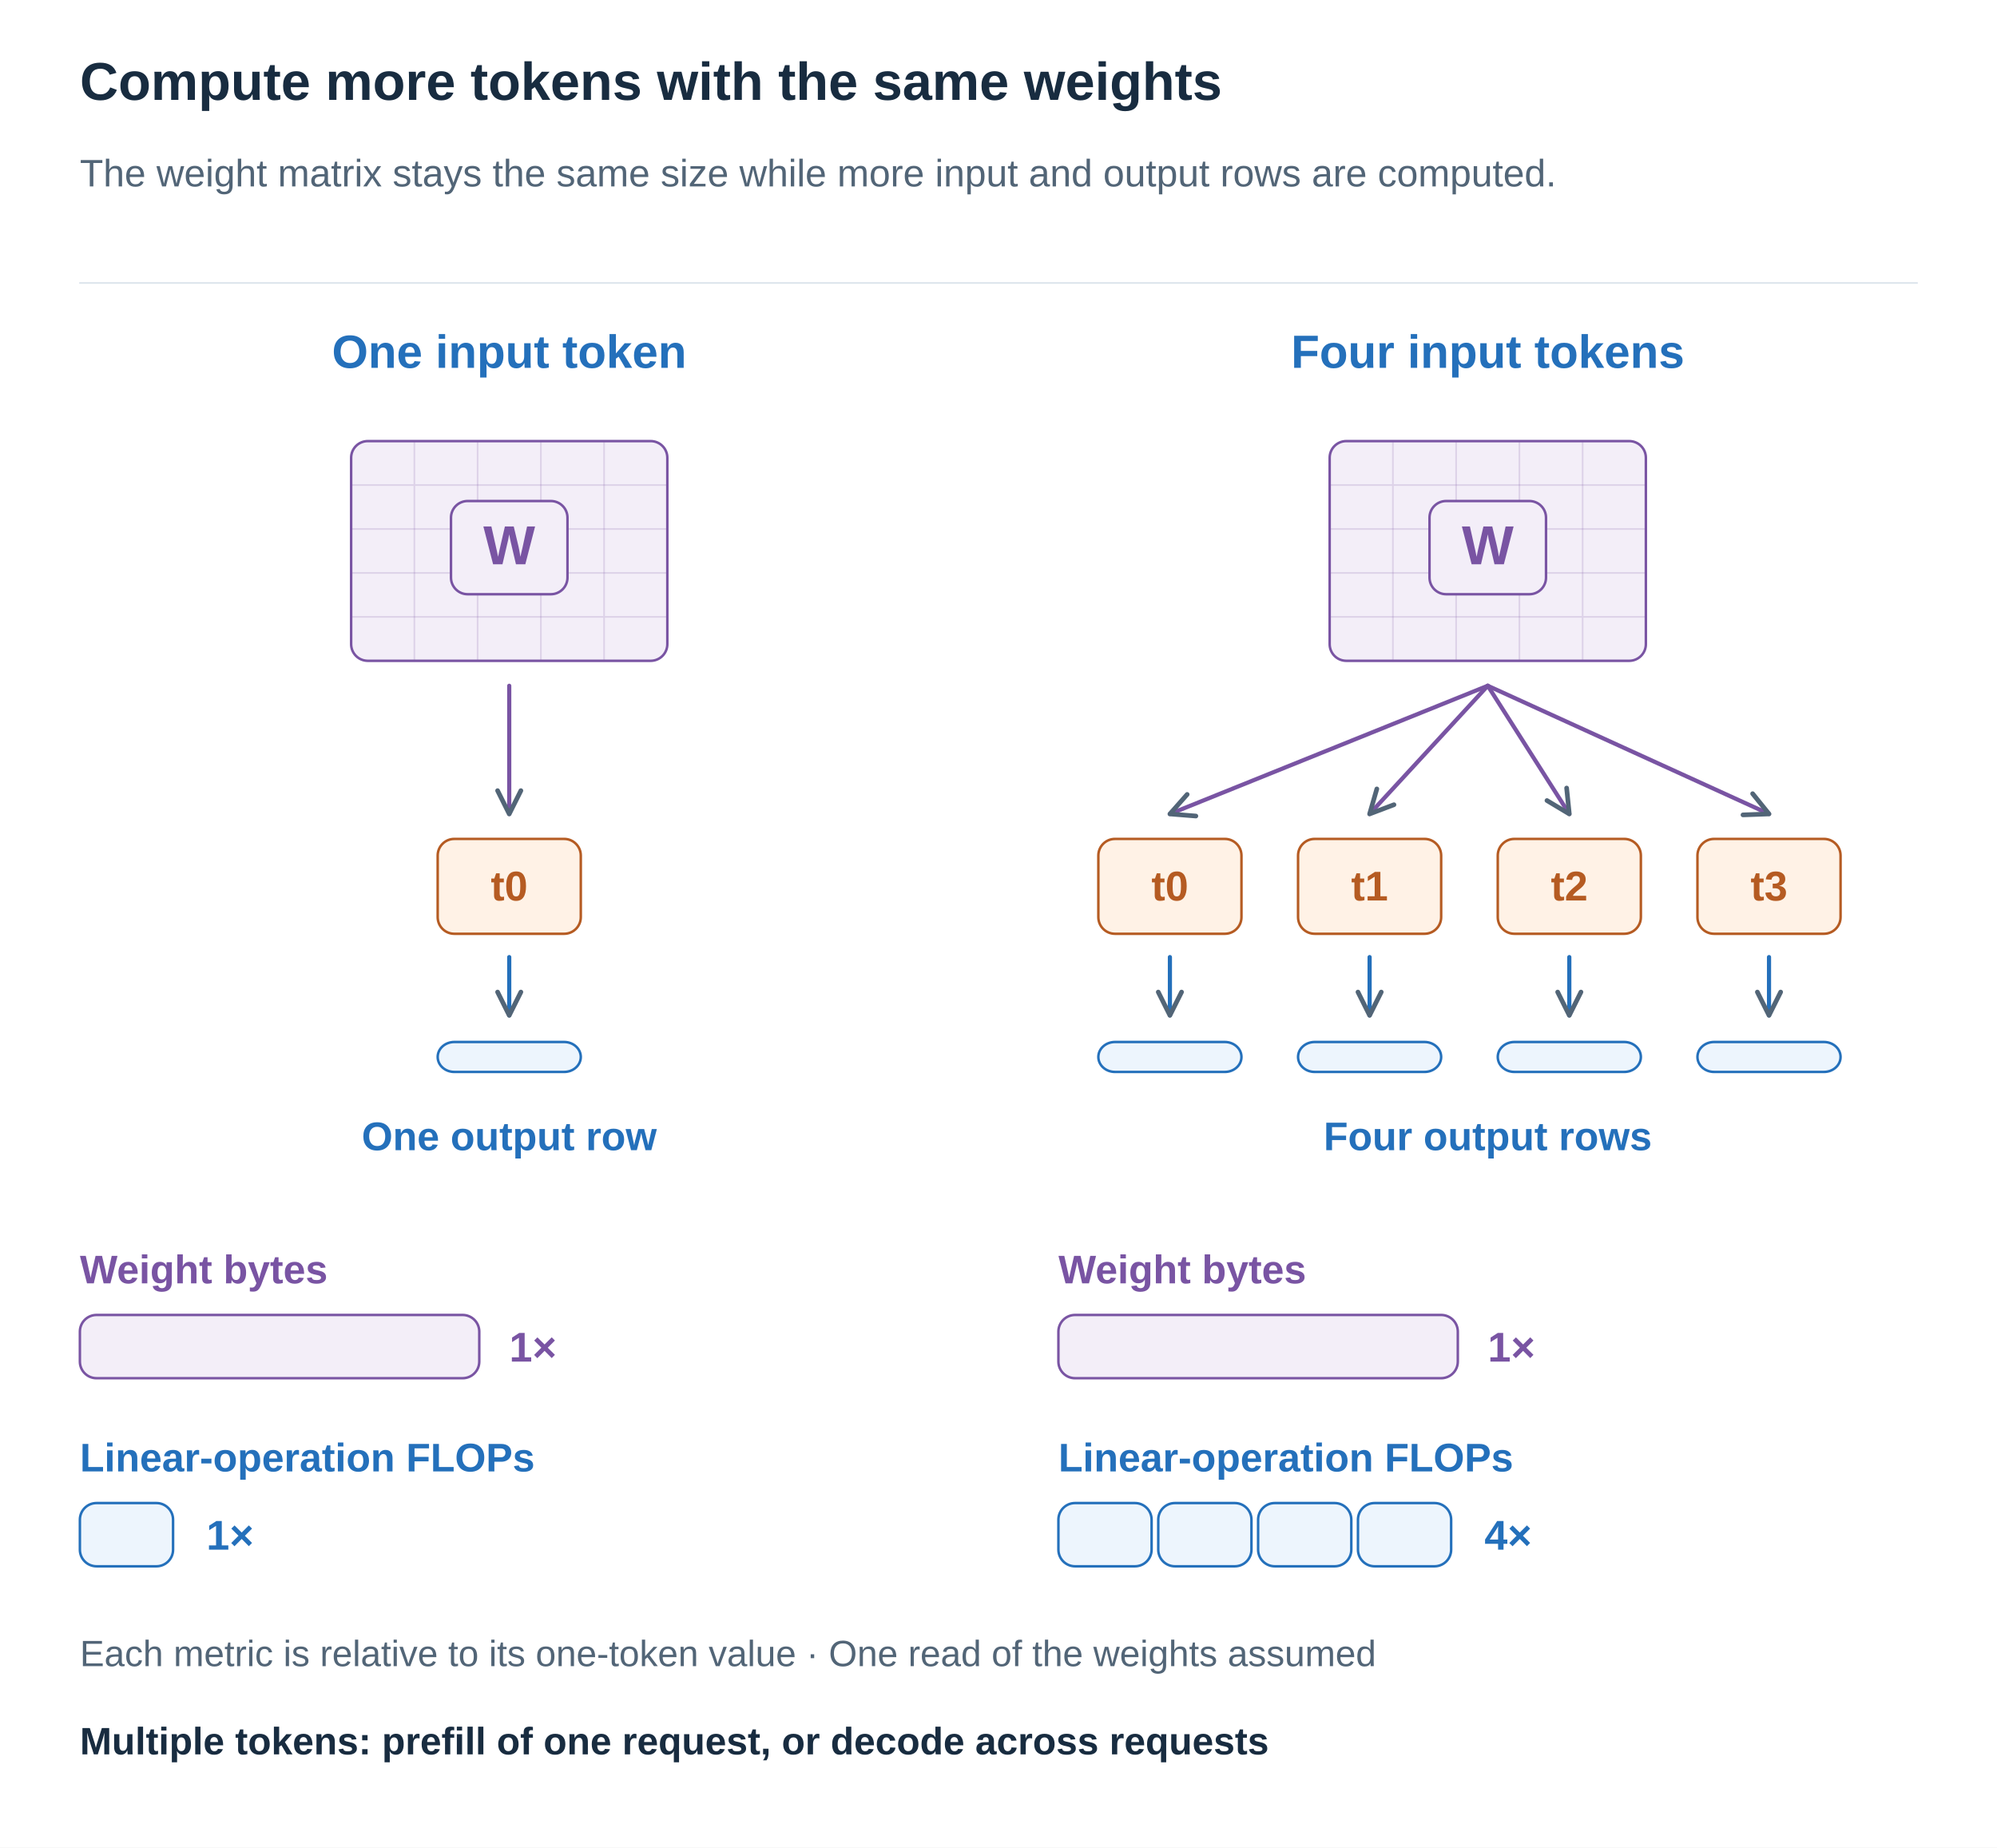
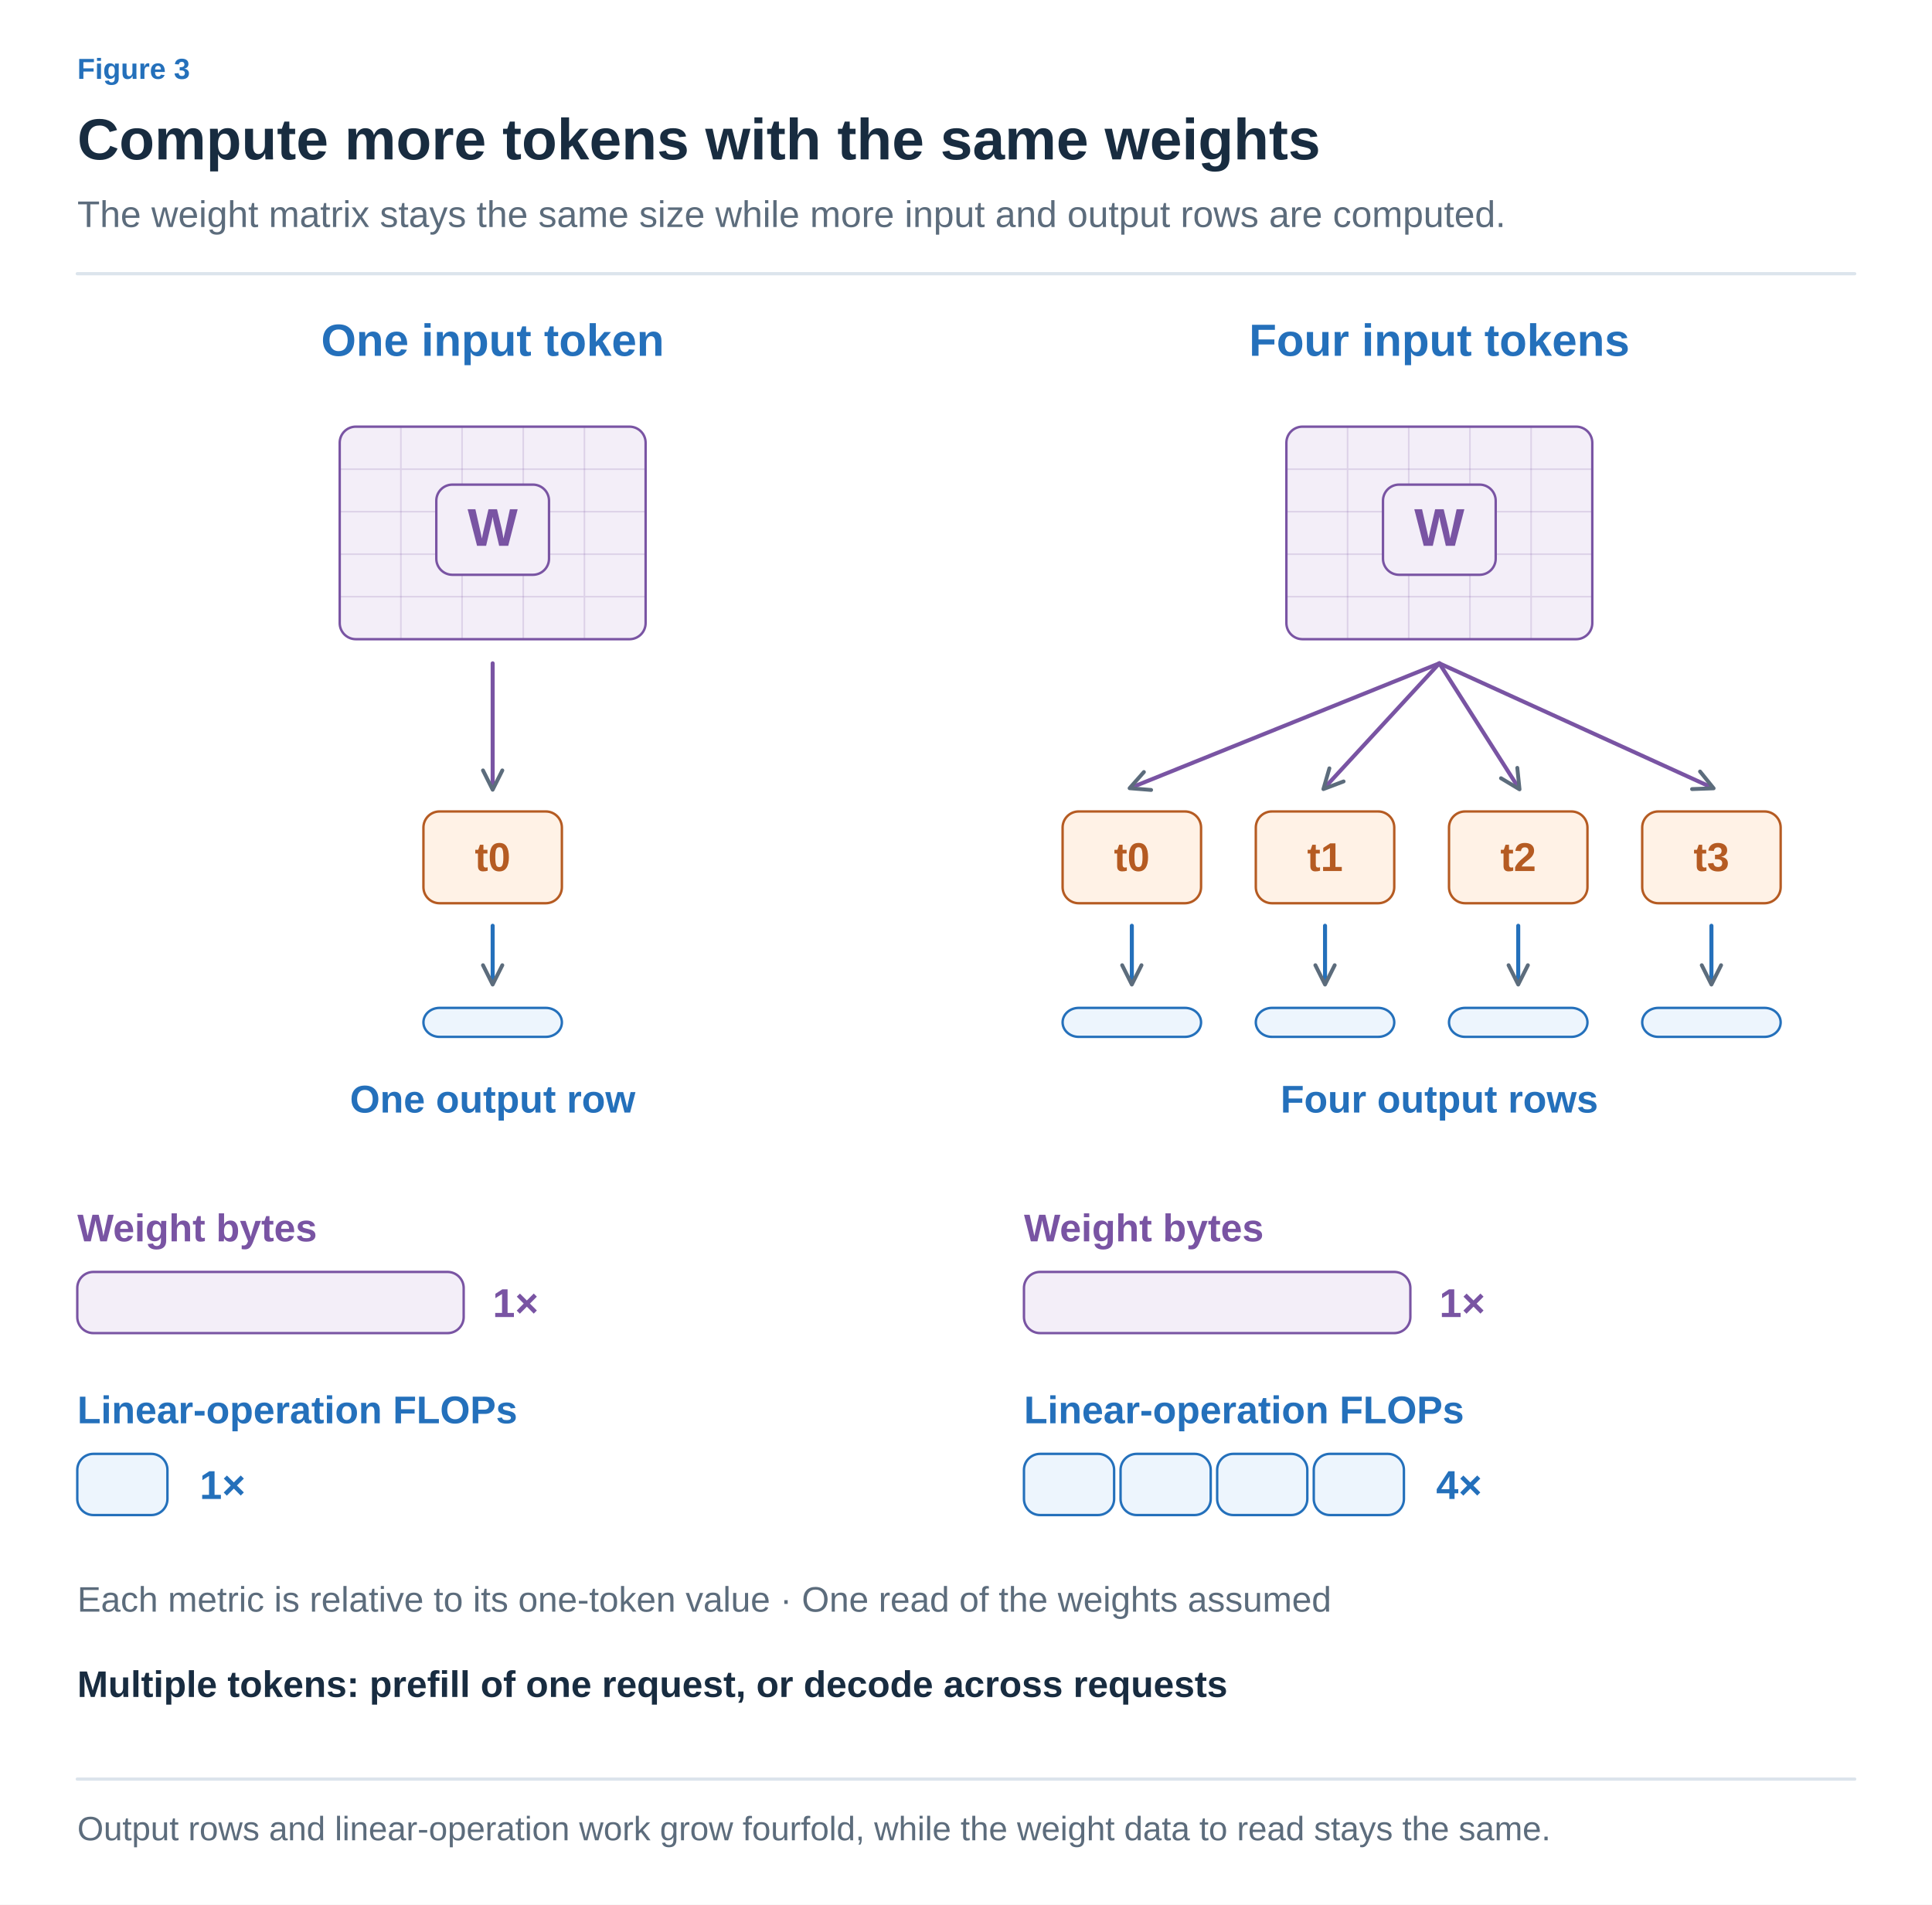
- <svg xmlns="http://www.w3.org/2000/svg" width="1200" height="1110" viewBox="0 0 1200 1110" role="img" aria-labelledby="title desc">
+ <svg xmlns="http://www.w3.org/2000/svg" width="1200" height="1183" viewBox="0 0 1200 1183" role="img" aria-labelledby="title desc">
  <defs>
-     <marker id="arrow" viewBox="0 0 10 10" refX="9" refY="5" markerWidth="7" markerHeight="7" orient="auto">
-       <path d="M1 1 L9 5 L1 9" fill="none" stroke="#526577" stroke-width="1.6" />
+     <marker id="arrow-ink" viewBox="0 0 10 10" refX="8" refY="5" markerWidth="6" markerHeight="6" orient="auto">
+       <path d="M1 1 L9 5 L1 9" fill="none" stroke="#182C40" stroke-width="1.6" />
+     </marker>
+     <marker id="arrow-muted" viewBox="0 0 10 10" refX="8" refY="5" markerWidth="6" markerHeight="6" orient="auto">
+       <path d="M1 1 L9 5 L1 9" fill="none" stroke="#5C6C7C" stroke-width="1.6" />
+     </marker>
+     <marker id="arrow-line" viewBox="0 0 10 10" refX="8" refY="5" markerWidth="6" markerHeight="6" orient="auto">
+       <path d="M1 1 L9 5 L1 9" fill="none" stroke="#DCE4EC" stroke-width="1.6" />
+     </marker>
+     <marker id="arrow-paper" viewBox="0 0 10 10" refX="8" refY="5" markerWidth="6" markerHeight="6" orient="auto">
+       <path d="M1 1 L9 5 L1 9" fill="none" stroke="#FFFFFF" stroke-width="1.6" />
+     </marker>
+     <marker id="arrow-blue" viewBox="0 0 10 10" refX="8" refY="5" markerWidth="6" markerHeight="6" orient="auto">
+       <path d="M1 1 L9 5 L1 9" fill="none" stroke="#2470BB" stroke-width="1.6" />
+     </marker>
+     <marker id="arrow-teal" viewBox="0 0 10 10" refX="8" refY="5" markerWidth="6" markerHeight="6" orient="auto">
+       <path d="M1 1 L9 5 L1 9" fill="none" stroke="#287D78" stroke-width="1.6" />
+     </marker>
+     <marker id="arrow-orange" viewBox="0 0 10 10" refX="8" refY="5" markerWidth="6" markerHeight="6" orient="auto">
+       <path d="M1 1 L9 5 L1 9" fill="none" stroke="#B55B22" stroke-width="1.6" />
+     </marker>
+     <marker id="arrow-purple" viewBox="0 0 10 10" refX="8" refY="5" markerWidth="6" markerHeight="6" orient="auto">
+       <path d="M1 1 L9 5 L1 9" fill="none" stroke="#7954A3" stroke-width="1.6" />
+     </marker>
+     <marker id="arrow-gray" viewBox="0 0 10 10" refX="8" refY="5" markerWidth="6" markerHeight="6" orient="auto">
+       <path d="M1 1 L9 5 L1 9" fill="none" stroke="#657789" stroke-width="1.6" />
+     </marker>
+     <marker id="arrow-red" viewBox="0 0 10 10" refX="8" refY="5" markerWidth="6" markerHeight="6" orient="auto">
+       <path d="M1 1 L9 5 L1 9" fill="none" stroke="#B34242" stroke-width="1.6" />
+     </marker>
+     <marker id="arrow-indigo" viewBox="0 0 10 10" refX="8" refY="5" markerWidth="6" markerHeight="6" orient="auto">
+       <path d="M1 1 L9 5 L1 9" fill="none" stroke="#4C60A8" stroke-width="1.6" />
+     </marker>
+     <marker id="arrow-slate" viewBox="0 0 10 10" refX="8" refY="5" markerWidth="6" markerHeight="6" orient="auto">
+       <path d="M1 1 L9 5 L1 9" fill="none" stroke="#8191A0" stroke-width="1.6" />
+     </marker>
+     <marker id="arrow-surface" viewBox="0 0 10 10" refX="8" refY="5" markerWidth="6" markerHeight="6" orient="auto">
+       <path d="M1 1 L9 5 L1 9" fill="none" stroke="#F8FAFC" stroke-width="1.6" />
    </marker>
  </defs>
-   <style>text{font-family:Arial,"Apple SD Gothic Neo","Noto Sans KR",sans-serif}path{stroke-linecap:round;stroke-linejoin:round}</style>
-   <rect width="1200" height="1110" fill="white" />
-   <text x="48" y="60.0" fill="#182C40" font-size="32" font-weight="700" text-anchor="start">Compute more tokens with the same weights</text>
-   <text x="48" y="112.0" fill="#526577" font-size="23" font-weight="400" text-anchor="start">The weight matrix stays the same size while more input and output rows are computed.</text>
-   <path d="M48,170 H1152" stroke="#DCE4EC" />
-   <text x="306" y="221.0" fill="#2470BB" font-size="28" font-weight="700" text-anchor="middle">One input token</text>
-   <rect x="211" y="265" width="190" height="132" rx="10" fill="#F3EEF8" stroke="#7954A3" stroke-width="1.5" />
-   <path d="M249,265 V397 M211, 291.4 H401" stroke="#7954A3" opacity=".18" />
-   <path d="M287,265 V397 M211, 317.8 H401" stroke="#7954A3" opacity=".18" />
-   <path d="M325,265 V397 M211, 344.2 H401" stroke="#7954A3" opacity=".18" />
-   <path d="M363,265 V397 M211, 370.6 H401" stroke="#7954A3" opacity=".18" />
-   <rect x="271" y="301" width="70" height="56" rx="10" fill="#F3EEF8" stroke="#7954A3" stroke-width="1.5" />
-   <text x="306" y="339.0" fill="#7954A3" font-size="33" font-weight="700" text-anchor="middle">W</text>
-   <path d="M306,412 L306,489" stroke="#7954A3" stroke-width="2.5" fill="none" marker-end="url(#arrow)" />
-   <rect x="263" y="504" width="86" height="57" rx="10" fill="#FFF2E6" stroke="#B55B22" stroke-width="1.5" />
-   <text x="306.0" y="541.0" fill="#B55B22" font-size="25" font-weight="700" text-anchor="middle">t0</text>
-   <path d="M306,575 L306,610" stroke="#2470BB" stroke-width="2.5" fill="none" marker-end="url(#arrow)" />
-   <rect x="263" y="626" width="86" height="18" rx="10" fill="#EDF5FD" stroke="#2470BB" stroke-width="1.5" />
-   <text x="306" y="691.0" fill="#2470BB" font-size="24" font-weight="700" text-anchor="middle">One output row</text>
-   <text x="48" y="771.0" fill="#7954A3" font-size="24" font-weight="700" text-anchor="start">Weight bytes</text>
-   <rect x="48" y="790" width="240" height="38" rx="10" fill="#F3EEF8" stroke="#7954A3" stroke-width="1.5" />
-   <text x="306" y="818.0" fill="#7954A3" font-size="25" font-weight="700" text-anchor="start">1×</text>
-   <text x="48" y="884.0" fill="#2470BB" font-size="24" font-weight="700" text-anchor="start">Linear-operation FLOPs</text>
-   <rect x="48" y="903" width="56" height="38" rx="10" fill="#EDF5FD" stroke="#2470BB" stroke-width="1.5" />
-   <text x="124" y="931.0" fill="#2470BB" font-size="25" font-weight="700" text-anchor="start">1×</text>
-   <text x="894" y="221.0" fill="#2470BB" font-size="28" font-weight="700" text-anchor="middle">Four input tokens</text>
-   <rect x="799" y="265" width="190" height="132" rx="10" fill="#F3EEF8" stroke="#7954A3" stroke-width="1.5" />
-   <path d="M837,265 V397 M799, 291.4 H989" stroke="#7954A3" opacity=".18" />
-   <path d="M875,265 V397 M799, 317.8 H989" stroke="#7954A3" opacity=".18" />
-   <path d="M913,265 V397 M799, 344.2 H989" stroke="#7954A3" opacity=".18" />
-   <path d="M951,265 V397 M799, 370.6 H989" stroke="#7954A3" opacity=".18" />
-   <rect x="859" y="301" width="70" height="56" rx="10" fill="#F3EEF8" stroke="#7954A3" stroke-width="1.5" />
-   <text x="894" y="339.0" fill="#7954A3" font-size="33" font-weight="700" text-anchor="middle">W</text>
-   <path d="M894,412 L703,489" stroke="#7954A3" stroke-width="2.5" fill="none" marker-end="url(#arrow)" />
-   <rect x="660" y="504" width="86" height="57" rx="10" fill="#FFF2E6" stroke="#B55B22" stroke-width="1.5" />
-   <text x="703.0" y="541.0" fill="#B55B22" font-size="25" font-weight="700" text-anchor="middle">t0</text>
-   <path d="M703,575 L703,610" stroke="#2470BB" stroke-width="2.5" fill="none" marker-end="url(#arrow)" />
-   <rect x="660" y="626" width="86" height="18" rx="10" fill="#EDF5FD" stroke="#2470BB" stroke-width="1.5" />
-   <path d="M894,412 L823,489" stroke="#7954A3" stroke-width="2.5" fill="none" marker-end="url(#arrow)" />
-   <rect x="780" y="504" width="86" height="57" rx="10" fill="#FFF2E6" stroke="#B55B22" stroke-width="1.5" />
-   <text x="823.0" y="541.0" fill="#B55B22" font-size="25" font-weight="700" text-anchor="middle">t1</text>
-   <path d="M823,575 L823,610" stroke="#2470BB" stroke-width="2.5" fill="none" marker-end="url(#arrow)" />
-   <rect x="780" y="626" width="86" height="18" rx="10" fill="#EDF5FD" stroke="#2470BB" stroke-width="1.5" />
-   <path d="M894,412 L943,489" stroke="#7954A3" stroke-width="2.5" fill="none" marker-end="url(#arrow)" />
-   <rect x="900" y="504" width="86" height="57" rx="10" fill="#FFF2E6" stroke="#B55B22" stroke-width="1.5" />
-   <text x="943.0" y="541.0" fill="#B55B22" font-size="25" font-weight="700" text-anchor="middle">t2</text>
-   <path d="M943,575 L943,610" stroke="#2470BB" stroke-width="2.5" fill="none" marker-end="url(#arrow)" />
-   <rect x="900" y="626" width="86" height="18" rx="10" fill="#EDF5FD" stroke="#2470BB" stroke-width="1.5" />
-   <path d="M894,412 L1063,489" stroke="#7954A3" stroke-width="2.5" fill="none" marker-end="url(#arrow)" />
-   <rect x="1020" y="504" width="86" height="57" rx="10" fill="#FFF2E6" stroke="#B55B22" stroke-width="1.5" />
-   <text x="1063.0" y="541.0" fill="#B55B22" font-size="25" font-weight="700" text-anchor="middle">t3</text>
-   <path d="M1063,575 L1063,610" stroke="#2470BB" stroke-width="2.5" fill="none" marker-end="url(#arrow)" />
-   <rect x="1020" y="626" width="86" height="18" rx="10" fill="#EDF5FD" stroke="#2470BB" stroke-width="1.5" />
-   <text x="894" y="691.0" fill="#2470BB" font-size="24" font-weight="700" text-anchor="middle">Four output rows</text>
-   <text x="636" y="771.0" fill="#7954A3" font-size="24" font-weight="700" text-anchor="start">Weight bytes</text>
-   <rect x="636" y="790" width="240" height="38" rx="10" fill="#F3EEF8" stroke="#7954A3" stroke-width="1.5" />
-   <text x="894" y="818.0" fill="#7954A3" font-size="25" font-weight="700" text-anchor="start">1×</text>
-   <text x="636" y="884.0" fill="#2470BB" font-size="24" font-weight="700" text-anchor="start">Linear-operation FLOPs</text>
-   <rect x="636" y="903" width="56" height="38" rx="10" fill="#EDF5FD" stroke="#2470BB" stroke-width="1.5" />
-   <rect x="696" y="903" width="56" height="38" rx="10" fill="#EDF5FD" stroke="#2470BB" stroke-width="1.5" />
-   <rect x="756" y="903" width="56" height="38" rx="10" fill="#EDF5FD" stroke="#2470BB" stroke-width="1.5" />
-   <rect x="816" y="903" width="56" height="38" rx="10" fill="#EDF5FD" stroke="#2470BB" stroke-width="1.5" />
-   <text x="892" y="931.0" fill="#2470BB" font-size="25" font-weight="700" text-anchor="start">4×</text>
-   <text x="48" y="1001.0" fill="#526577" font-size="22" font-weight="400" text-anchor="start">Each metric is relative to its one-token value · One read of the weights assumed</text>
-   <text x="48" y="1054.0" fill="#182C40" font-size="23" font-weight="700" text-anchor="start">Multiple tokens: prefill of one request, or decode across requests</text>
+   <style>text{font-family:Arial,"Apple SD Gothic Neo","Noto Sans KR",sans-serif}text[font-family]{font-family:Menlo,Consolas,monospace}path{stroke-linecap:round;stroke-linejoin:round}</style>
+   <rect width="100%" height="100%" fill="white" />
+   <text x="48" y="49" fill="#2470BB" font-size="18" font-weight="600" text-anchor="start" data-max-width="1104">Figure 3</text>
+   <text x="48" y="99" fill="#182C40" font-size="36" font-weight="700" text-anchor="start" data-max-width="1104">Compute more tokens with the same weights</text>
+   <text x="48" y="141" fill="#5C6C7C" font-size="23" font-weight="400" text-anchor="start" data-max-width="1104">The weight matrix stays the same size while more input and output rows are computed.</text>
+   <path d="M48,170 H1152" stroke="#DCE4EC" stroke-width="2" />
+   <g transform="translate(48 206) scale(1)" data-panel="1">
+     <g transform="translate(-48 -206)">
+       <text x="306" y="221" fill="#2470BB" font-size="28" font-weight="700" text-anchor="middle">One input token</text>
+       <rect x="211" y="265" width="190" height="132" rx="10" fill="#F3EEF8" stroke="#7954A3" stroke-width="1.5" />
+       <path d="M249,265 V397 M211, 291.4 H401" stroke="#7954A3" opacity=".18" />
+       <path d="M287,265 V397 M211, 317.8 H401" stroke="#7954A3" opacity=".18" />
+       <path d="M325,265 V397 M211, 344.2 H401" stroke="#7954A3" opacity=".18" />
+       <path d="M363,265 V397 M211, 370.6 H401" stroke="#7954A3" opacity=".18" />
+       <rect x="271" y="301" width="70" height="56" rx="10" fill="#F3EEF8" stroke="#7954A3" stroke-width="1.5" />
+       <text x="306" y="339" fill="#7954A3" font-size="33" font-weight="700" text-anchor="middle">W</text>
+       <path d="M306,412 L306,489" stroke="#7954A3" stroke-width="2.5" fill="none" marker-end="url(#arrow-muted)" />
+       <rect x="263" y="504" width="86" height="57" rx="10" fill="#FFF2E6" stroke="#B55B22" stroke-width="1.5" />
+       <text x="306" y="541" fill="#B55B22" font-size="25" font-weight="700" text-anchor="middle">t0</text>
+       <path d="M306,575 L306,610" stroke="#2470BB" stroke-width="2.5" fill="none" marker-end="url(#arrow-muted)" />
+       <rect x="263" y="626" width="86" height="18" rx="10" fill="#EDF5FD" stroke="#2470BB" stroke-width="1.5" />
+       <text x="306" y="691" fill="#2470BB" font-size="24" font-weight="700" text-anchor="middle">One output row</text>
+       <text x="48" y="771" fill="#7954A3" font-size="24" font-weight="700" text-anchor="start">Weight bytes</text>
+       <rect x="48" y="790" width="240" height="38" rx="10" fill="#F3EEF8" stroke="#7954A3" stroke-width="1.5" />
+       <text x="306" y="818" fill="#7954A3" font-size="25" font-weight="700" text-anchor="start">1×</text>
+       <text x="48" y="884" fill="#2470BB" font-size="24" font-weight="700" text-anchor="start">Linear-operation FLOPs</text>
+       <rect x="48" y="903" width="56" height="38" rx="10" fill="#EDF5FD" stroke="#2470BB" stroke-width="1.5" />
+       <text x="124" y="931" fill="#2470BB" font-size="25" font-weight="700" text-anchor="start">1×</text>
+       <text x="894" y="221" fill="#2470BB" font-size="28" font-weight="700" text-anchor="middle">Four input tokens</text>
+       <rect x="799" y="265" width="190" height="132" rx="10" fill="#F3EEF8" stroke="#7954A3" stroke-width="1.5" />
+       <path d="M837,265 V397 M799, 291.4 H989" stroke="#7954A3" opacity=".18" />
+       <path d="M875,265 V397 M799, 317.8 H989" stroke="#7954A3" opacity=".18" />
+       <path d="M913,265 V397 M799, 344.2 H989" stroke="#7954A3" opacity=".18" />
+       <path d="M951,265 V397 M799, 370.6 H989" stroke="#7954A3" opacity=".18" />
+       <rect x="859" y="301" width="70" height="56" rx="10" fill="#F3EEF8" stroke="#7954A3" stroke-width="1.5" />
+       <text x="894" y="339" fill="#7954A3" font-size="33" font-weight="700" text-anchor="middle">W</text>
+       <path d="M894,412 L703,489" stroke="#7954A3" stroke-width="2.5" fill="none" marker-end="url(#arrow-muted)" />
+       <rect x="660" y="504" width="86" height="57" rx="10" fill="#FFF2E6" stroke="#B55B22" stroke-width="1.5" />
+       <text x="703" y="541" fill="#B55B22" font-size="25" font-weight="700" text-anchor="middle">t0</text>
+       <path d="M703,575 L703,610" stroke="#2470BB" stroke-width="2.5" fill="none" marker-end="url(#arrow-muted)" />
+       <rect x="660" y="626" width="86" height="18" rx="10" fill="#EDF5FD" stroke="#2470BB" stroke-width="1.5" />
+       <path d="M894,412 L823,489" stroke="#7954A3" stroke-width="2.5" fill="none" marker-end="url(#arrow-muted)" />
+       <rect x="780" y="504" width="86" height="57" rx="10" fill="#FFF2E6" stroke="#B55B22" stroke-width="1.5" />
+       <text x="823" y="541" fill="#B55B22" font-size="25" font-weight="700" text-anchor="middle">t1</text>
+       <path d="M823,575 L823,610" stroke="#2470BB" stroke-width="2.5" fill="none" marker-end="url(#arrow-muted)" />
+       <rect x="780" y="626" width="86" height="18" rx="10" fill="#EDF5FD" stroke="#2470BB" stroke-width="1.5" />
+       <path d="M894,412 L943,489" stroke="#7954A3" stroke-width="2.5" fill="none" marker-end="url(#arrow-muted)" />
+       <rect x="900" y="504" width="86" height="57" rx="10" fill="#FFF2E6" stroke="#B55B22" stroke-width="1.5" />
+       <text x="943" y="541" fill="#B55B22" font-size="25" font-weight="700" text-anchor="middle">t2</text>
+       <path d="M943,575 L943,610" stroke="#2470BB" stroke-width="2.5" fill="none" marker-end="url(#arrow-muted)" />
+       <rect x="900" y="626" width="86" height="18" rx="10" fill="#EDF5FD" stroke="#2470BB" stroke-width="1.5" />
+       <path d="M894,412 L1063,489" stroke="#7954A3" stroke-width="2.5" fill="none" marker-end="url(#arrow-muted)" />
+       <rect x="1020" y="504" width="86" height="57" rx="10" fill="#FFF2E6" stroke="#B55B22" stroke-width="1.5" />
+       <text x="1063" y="541" fill="#B55B22" font-size="25" font-weight="700" text-anchor="middle">t3</text>
+       <path d="M1063,575 L1063,610" stroke="#2470BB" stroke-width="2.5" fill="none" marker-end="url(#arrow-muted)" />
+       <rect x="1020" y="626" width="86" height="18" rx="10" fill="#EDF5FD" stroke="#2470BB" stroke-width="1.5" />
+       <text x="894" y="691" fill="#2470BB" font-size="24" font-weight="700" text-anchor="middle">Four output rows</text>
+       <text x="636" y="771" fill="#7954A3" font-size="24" font-weight="700" text-anchor="start">Weight bytes</text>
+       <rect x="636" y="790" width="240" height="38" rx="10" fill="#F3EEF8" stroke="#7954A3" stroke-width="1.5" />
+       <text x="894" y="818" fill="#7954A3" font-size="25" font-weight="700" text-anchor="start">1×</text>
+       <text x="636" y="884" fill="#2470BB" font-size="24" font-weight="700" text-anchor="start">Linear-operation FLOPs</text>
+       <rect x="636" y="903" width="56" height="38" rx="10" fill="#EDF5FD" stroke="#2470BB" stroke-width="1.5" />
+       <rect x="696" y="903" width="56" height="38" rx="10" fill="#EDF5FD" stroke="#2470BB" stroke-width="1.5" />
+       <rect x="756" y="903" width="56" height="38" rx="10" fill="#EDF5FD" stroke="#2470BB" stroke-width="1.5" />
+       <rect x="816" y="903" width="56" height="38" rx="10" fill="#EDF5FD" stroke="#2470BB" stroke-width="1.5" />
+       <text x="892" y="931" fill="#2470BB" font-size="25" font-weight="700" text-anchor="start">4×</text>
+       <text x="48" y="1001" fill="#5C6C7C" font-size="22" font-weight="400" text-anchor="start">Each metric is relative to its one-token value · One read of the weights assumed</text>
+       <text x="48" y="1054" fill="#182C40" font-size="23" font-weight="700" text-anchor="start">Multiple tokens: prefill of one request, or decode across requests</text>
+     </g>
+   </g>
+   <path d="M48,1105 H1152" stroke="#DCE4EC" stroke-width="2" />
+   <text x="48" y="1143" fill="#5C6C7C" font-size="21" font-weight="400" text-anchor="start" data-max-width="1104">Output rows and linear-operation work grow fourfold, while the weight data to read stays the same.</text>
</svg>
